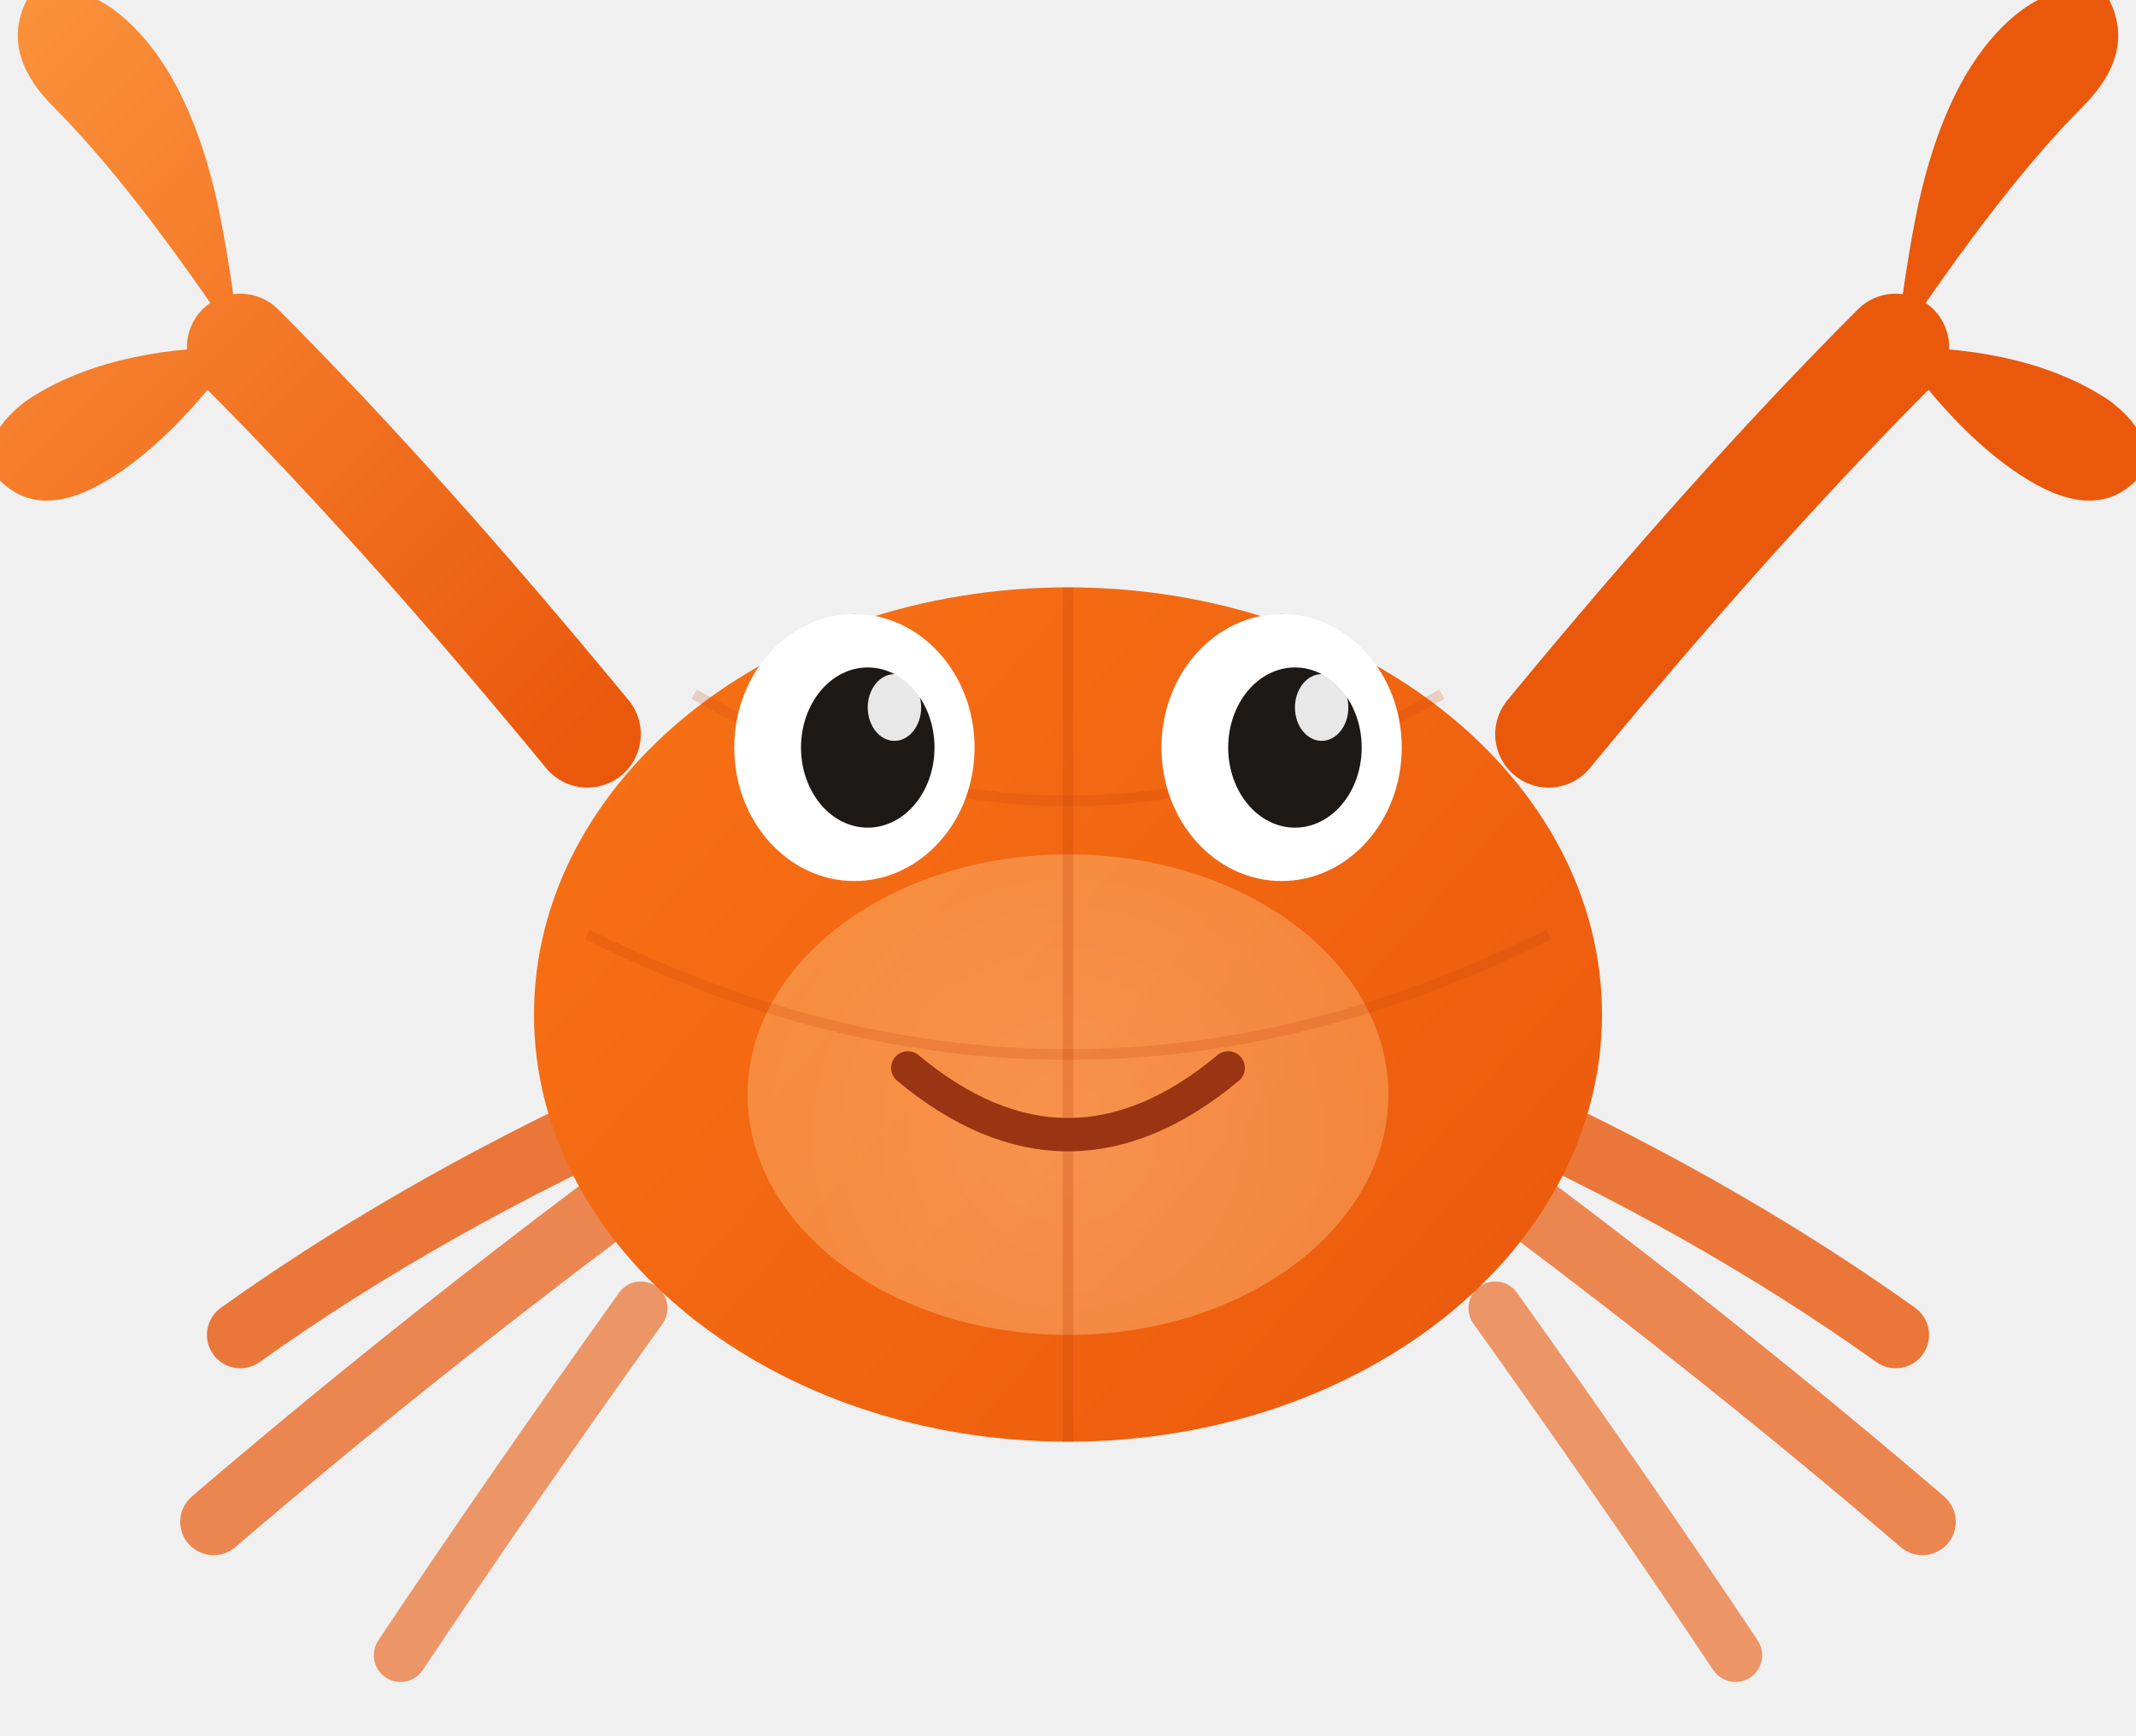
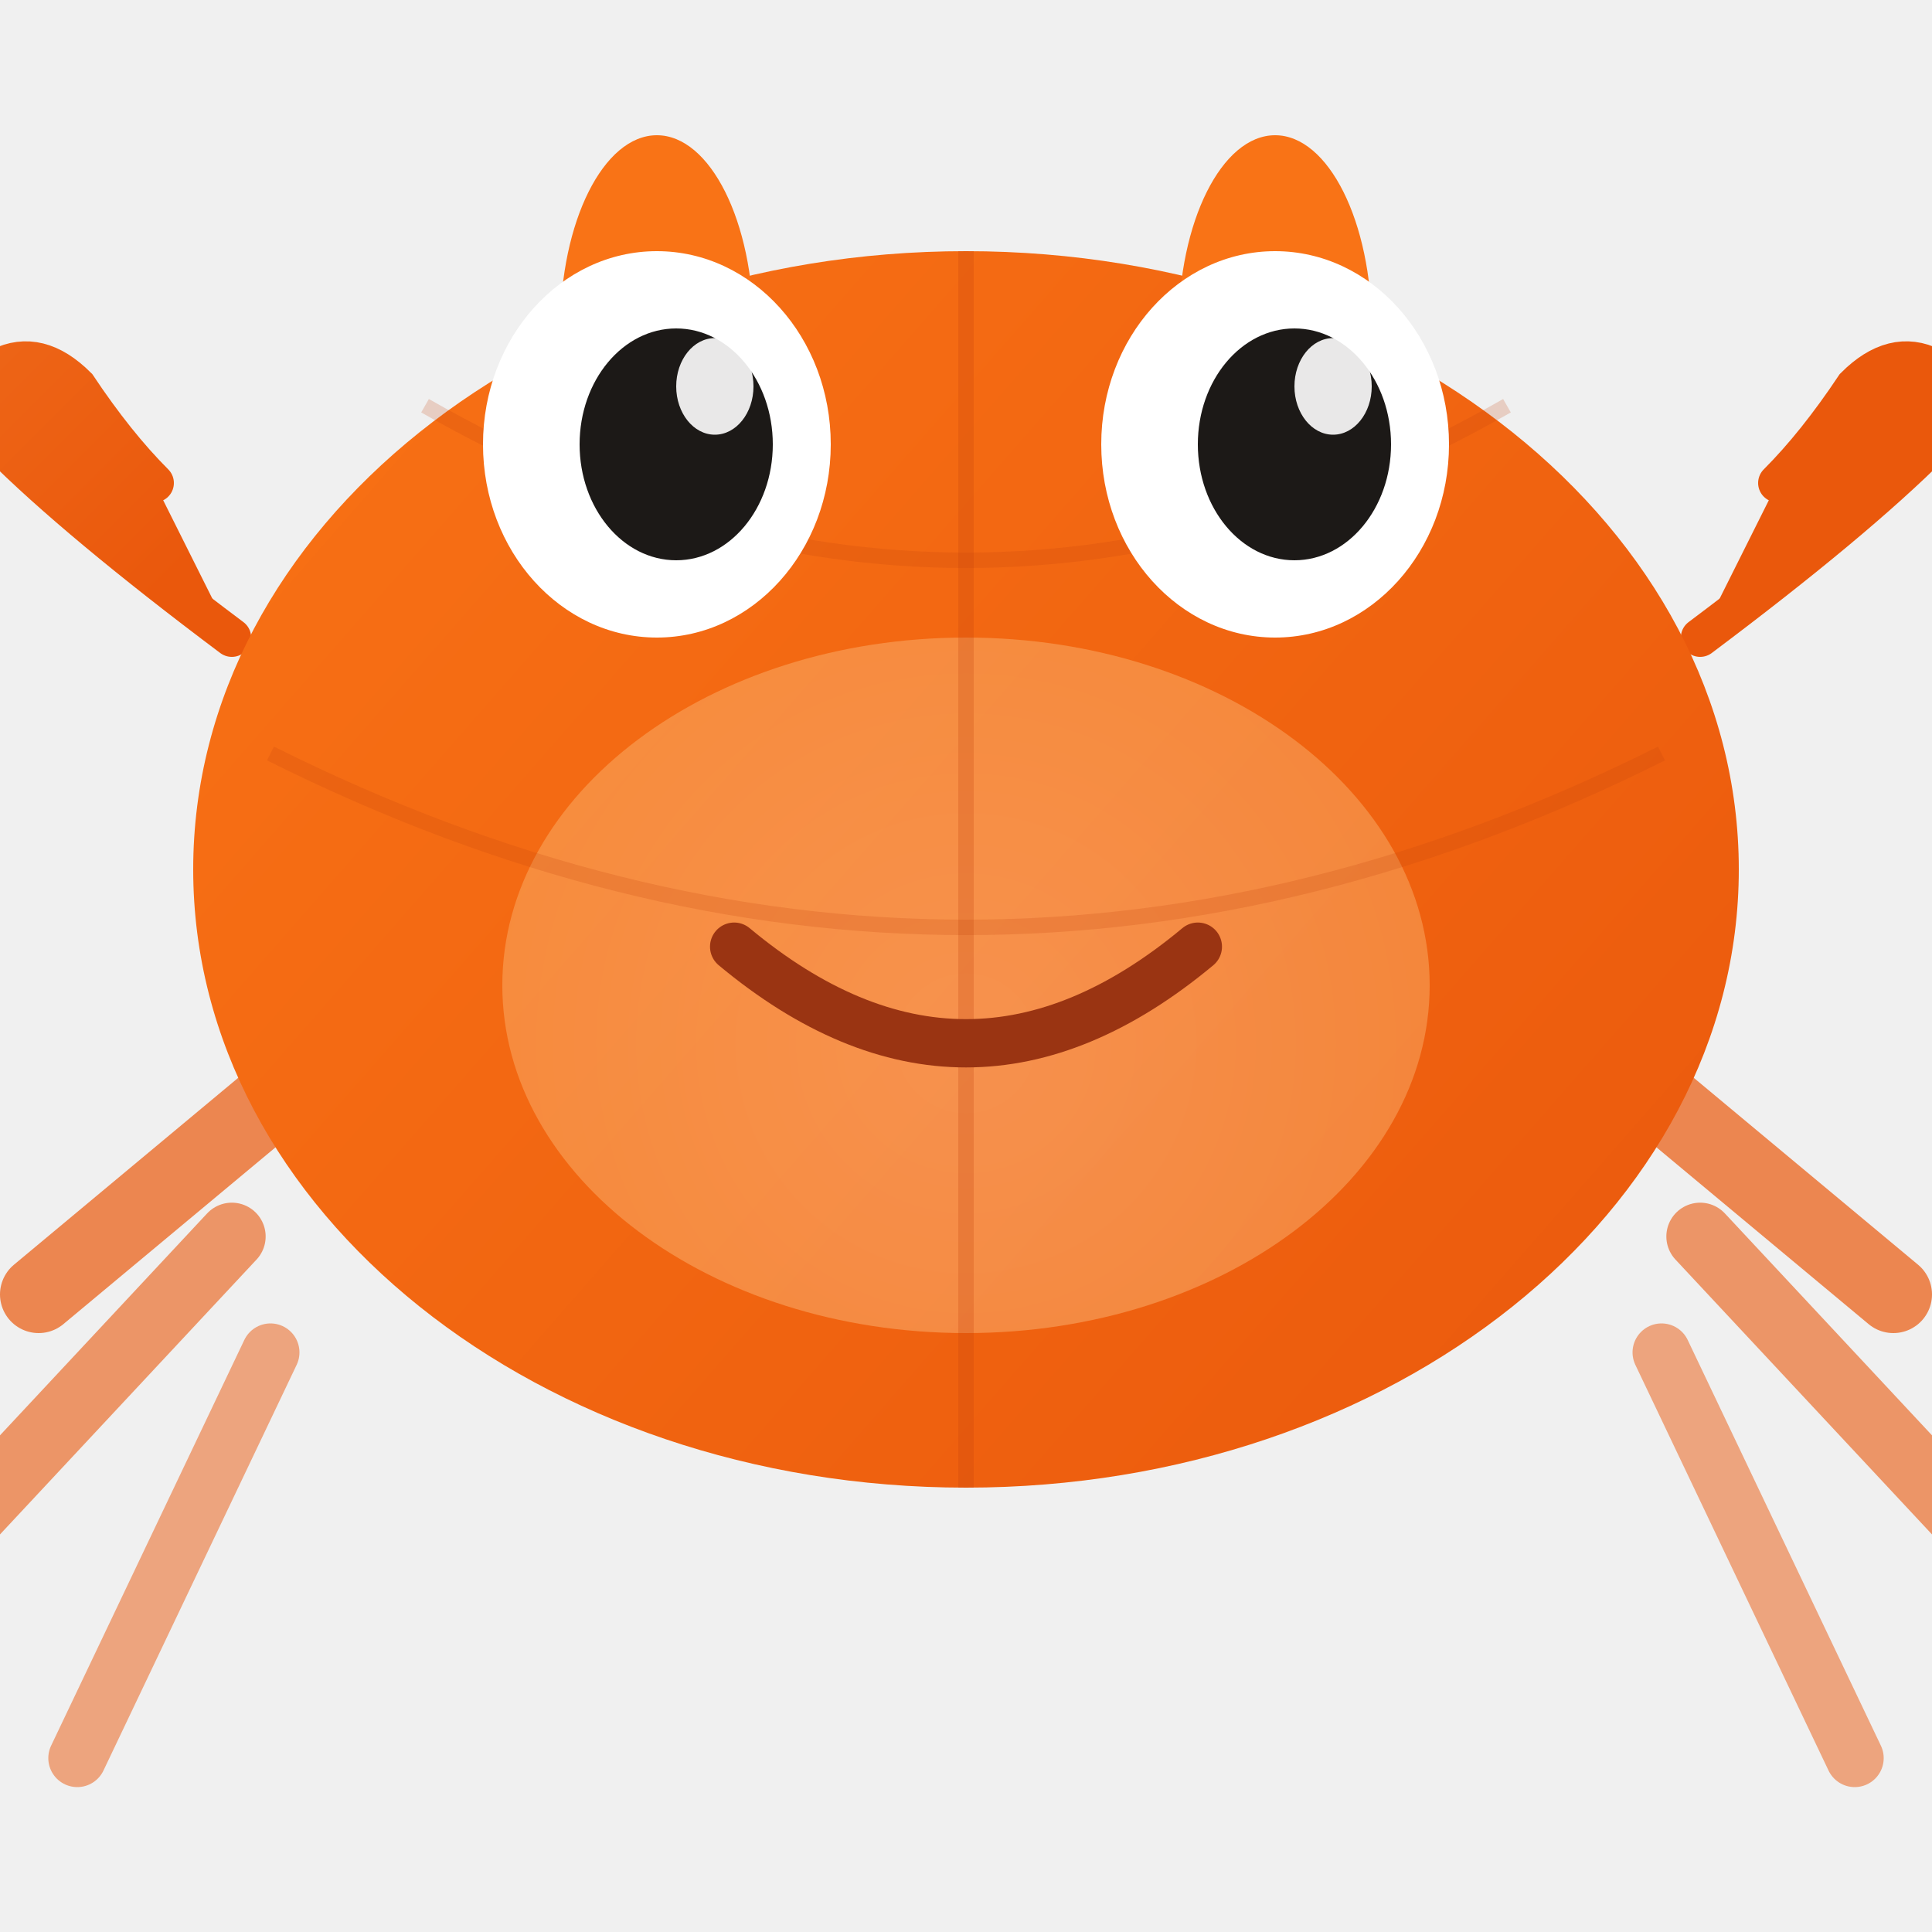
- <svg xmlns="http://www.w3.org/2000/svg" width="160" height="130" viewBox="0 0 160 130" fill="none">
+ <svg xmlns="http://www.w3.org/2000/svg" width="120" height="120" viewBox="30 31 100 100" fill="none">
  <defs>
    <linearGradient id="shell" x1="40" y1="40" x2="120" y2="110" gradientUnits="userSpaceOnUse">
      <stop offset="0%" stop-color="#f97316" />
      <stop offset="100%" stop-color="#ea580c" />
    </linearGradient>
    <linearGradient id="claw" x1="0" y1="0" x2="50" y2="50" gradientUnits="userSpaceOnUse">
      <stop offset="0%" stop-color="#fb923c" />
      <stop offset="100%" stop-color="#ea580c" />
    </linearGradient>
    <radialGradient id="belly" cx="80" cy="85" r="30" gradientUnits="userSpaceOnUse">
      <stop offset="0%" stop-color="#fed7aa" />
      <stop offset="100%" stop-color="#fdba74" />
    </radialGradient>
  </defs>
-   <path d="M44 55 Q30 38 18 26" stroke="url(#claw)" stroke-width="8" stroke-linecap="round" fill="none" />
-   <path d="M18 26 Q10 14 4 8 Q0 4 2 0 Q6 -2 10 2 Q14 6 16 14 Q17 18 18 26" fill="url(#claw)" />
-   <path d="M18 26 Q8 26 2 30 Q-2 33 0 36 Q3 39 8 36 Q13 33 18 26" fill="url(#claw)" />
-   <path d="M116 55 Q130 38 142 26" stroke="url(#claw)" stroke-width="8" stroke-linecap="round" fill="none" />
-   <path d="M142 26 Q150 14 156 8 Q160 4 158 0 Q154 -2 150 2 Q146 6 144 14 Q143 18 142 26" fill="url(#claw)" />
-   <path d="M142 26 Q152 26 158 30 Q162 33 160 36 Q157 39 152 36 Q147 33 142 26" fill="url(#claw)" />
-   <path d="M50 82 Q32 90 18 100" stroke="#ea580c" stroke-width="5" stroke-linecap="round" fill="none" opacity="0.8" />
-   <path d="M46 90 Q30 102 16 114" stroke="#ea580c" stroke-width="5" stroke-linecap="round" fill="none" opacity="0.7" />
-   <path d="M48 98 Q38 112 30 124" stroke="#ea580c" stroke-width="4" stroke-linecap="round" fill="none" opacity="0.6" />
-   <path d="M110 82 Q128 90 142 100" stroke="#ea580c" stroke-width="5" stroke-linecap="round" fill="none" opacity="0.8" />
-   <path d="M114 90 Q130 102 144 114" stroke="#ea580c" stroke-width="5" stroke-linecap="round" fill="none" opacity="0.7" />
-   <path d="M112 98 Q122 112 130 124" stroke="#ea580c" stroke-width="4" stroke-linecap="round" fill="none" opacity="0.6" />
+   <line x1="44" y1="88" x2="32" y2="98" stroke="#ea580c" stroke-width="4" stroke-linecap="round" opacity="0.7" />
+   <line x1="42" y1="95" x2="28" y2="110" stroke="#ea580c" stroke-width="3.5" stroke-linecap="round" opacity="0.6" />
+   <line x1="44" y1="101" x2="34" y2="122" stroke="#ea580c" stroke-width="3" stroke-linecap="round" opacity="0.5" />
+   <line x1="116" y1="88" x2="128" y2="98" stroke="#ea580c" stroke-width="4" stroke-linecap="round" opacity="0.7" />
+   <line x1="118" y1="95" x2="132" y2="110" stroke="#ea580c" stroke-width="3.5" stroke-linecap="round" opacity="0.6" />
+   <line x1="116" y1="101" x2="126" y2="122" stroke="#ea580c" stroke-width="3" stroke-linecap="round" opacity="0.5" />
+   <path d="M42 64 Q34 58 30 54 Q28 52 30 50 Q32 49 34 51 Q36 54 38 56" fill="url(#claw)" stroke="url(#claw)" stroke-width="2" stroke-linecap="round" />
+   <path d="M118 64 Q126 58 130 54 Q132 52 130 50 Q128 49 126 51 Q124 54 122 56" fill="url(#claw)" stroke="url(#claw)" stroke-width="2" stroke-linecap="round" />
  <ellipse cx="80" cy="76" rx="40" ry="32" fill="url(#shell)" />
  <ellipse cx="80" cy="82" rx="24" ry="18" fill="url(#belly)" opacity="0.4" />
  <path d="M80 44 L80 108" stroke="#c2410c" stroke-width="0.8" opacity="0.25" />
  <path d="M52 52 Q80 68 108 52" stroke="#c2410c" stroke-width="0.8" opacity="0.2" fill="none" />
  <path d="M44 70 Q80 88 116 70" stroke="#c2410c" stroke-width="0.8" opacity="0.2" fill="none" />
-   <ellipse cx="64" cy="52" rx="4" ry="6" fill="#f97316" />
-   <ellipse cx="96" cy="52" rx="4" ry="6" fill="#f97316" />
-   <ellipse cx="64" cy="56" rx="9" ry="10" fill="white" />
-   <ellipse cx="96" cy="56" rx="9" ry="10" fill="white" />
-   <ellipse cx="65" cy="56" rx="5" ry="6" fill="#1c1917" />
-   <ellipse cx="97" cy="56" rx="5" ry="6" fill="#1c1917" />
-   <ellipse cx="67" cy="53" rx="2" ry="2.5" fill="white" opacity="0.9" />
-   <ellipse cx="99" cy="53" rx="2" ry="2.5" fill="white" opacity="0.9" />
+   <ellipse cx="64" cy="48" rx="5" ry="10" fill="#f97316" />
+   <ellipse cx="96" cy="48" rx="5" ry="10" fill="#f97316" />
+   <ellipse cx="64" cy="54" rx="9" ry="10" fill="white" />
+   <ellipse cx="96" cy="54" rx="9" ry="10" fill="white" />
+   <ellipse cx="65" cy="54" rx="5" ry="6" fill="#1c1917" />
+   <ellipse cx="97" cy="54" rx="5" ry="6" fill="#1c1917" />
+   <ellipse cx="67" cy="51" rx="2" ry="2.5" fill="white" opacity="0.9" />
+   <ellipse cx="99" cy="51" rx="2" ry="2.5" fill="white" opacity="0.9" />
  <path d="M68 80 Q80 90 92 80" stroke="#9a3412" stroke-width="2.5" stroke-linecap="round" fill="none" />
</svg>
